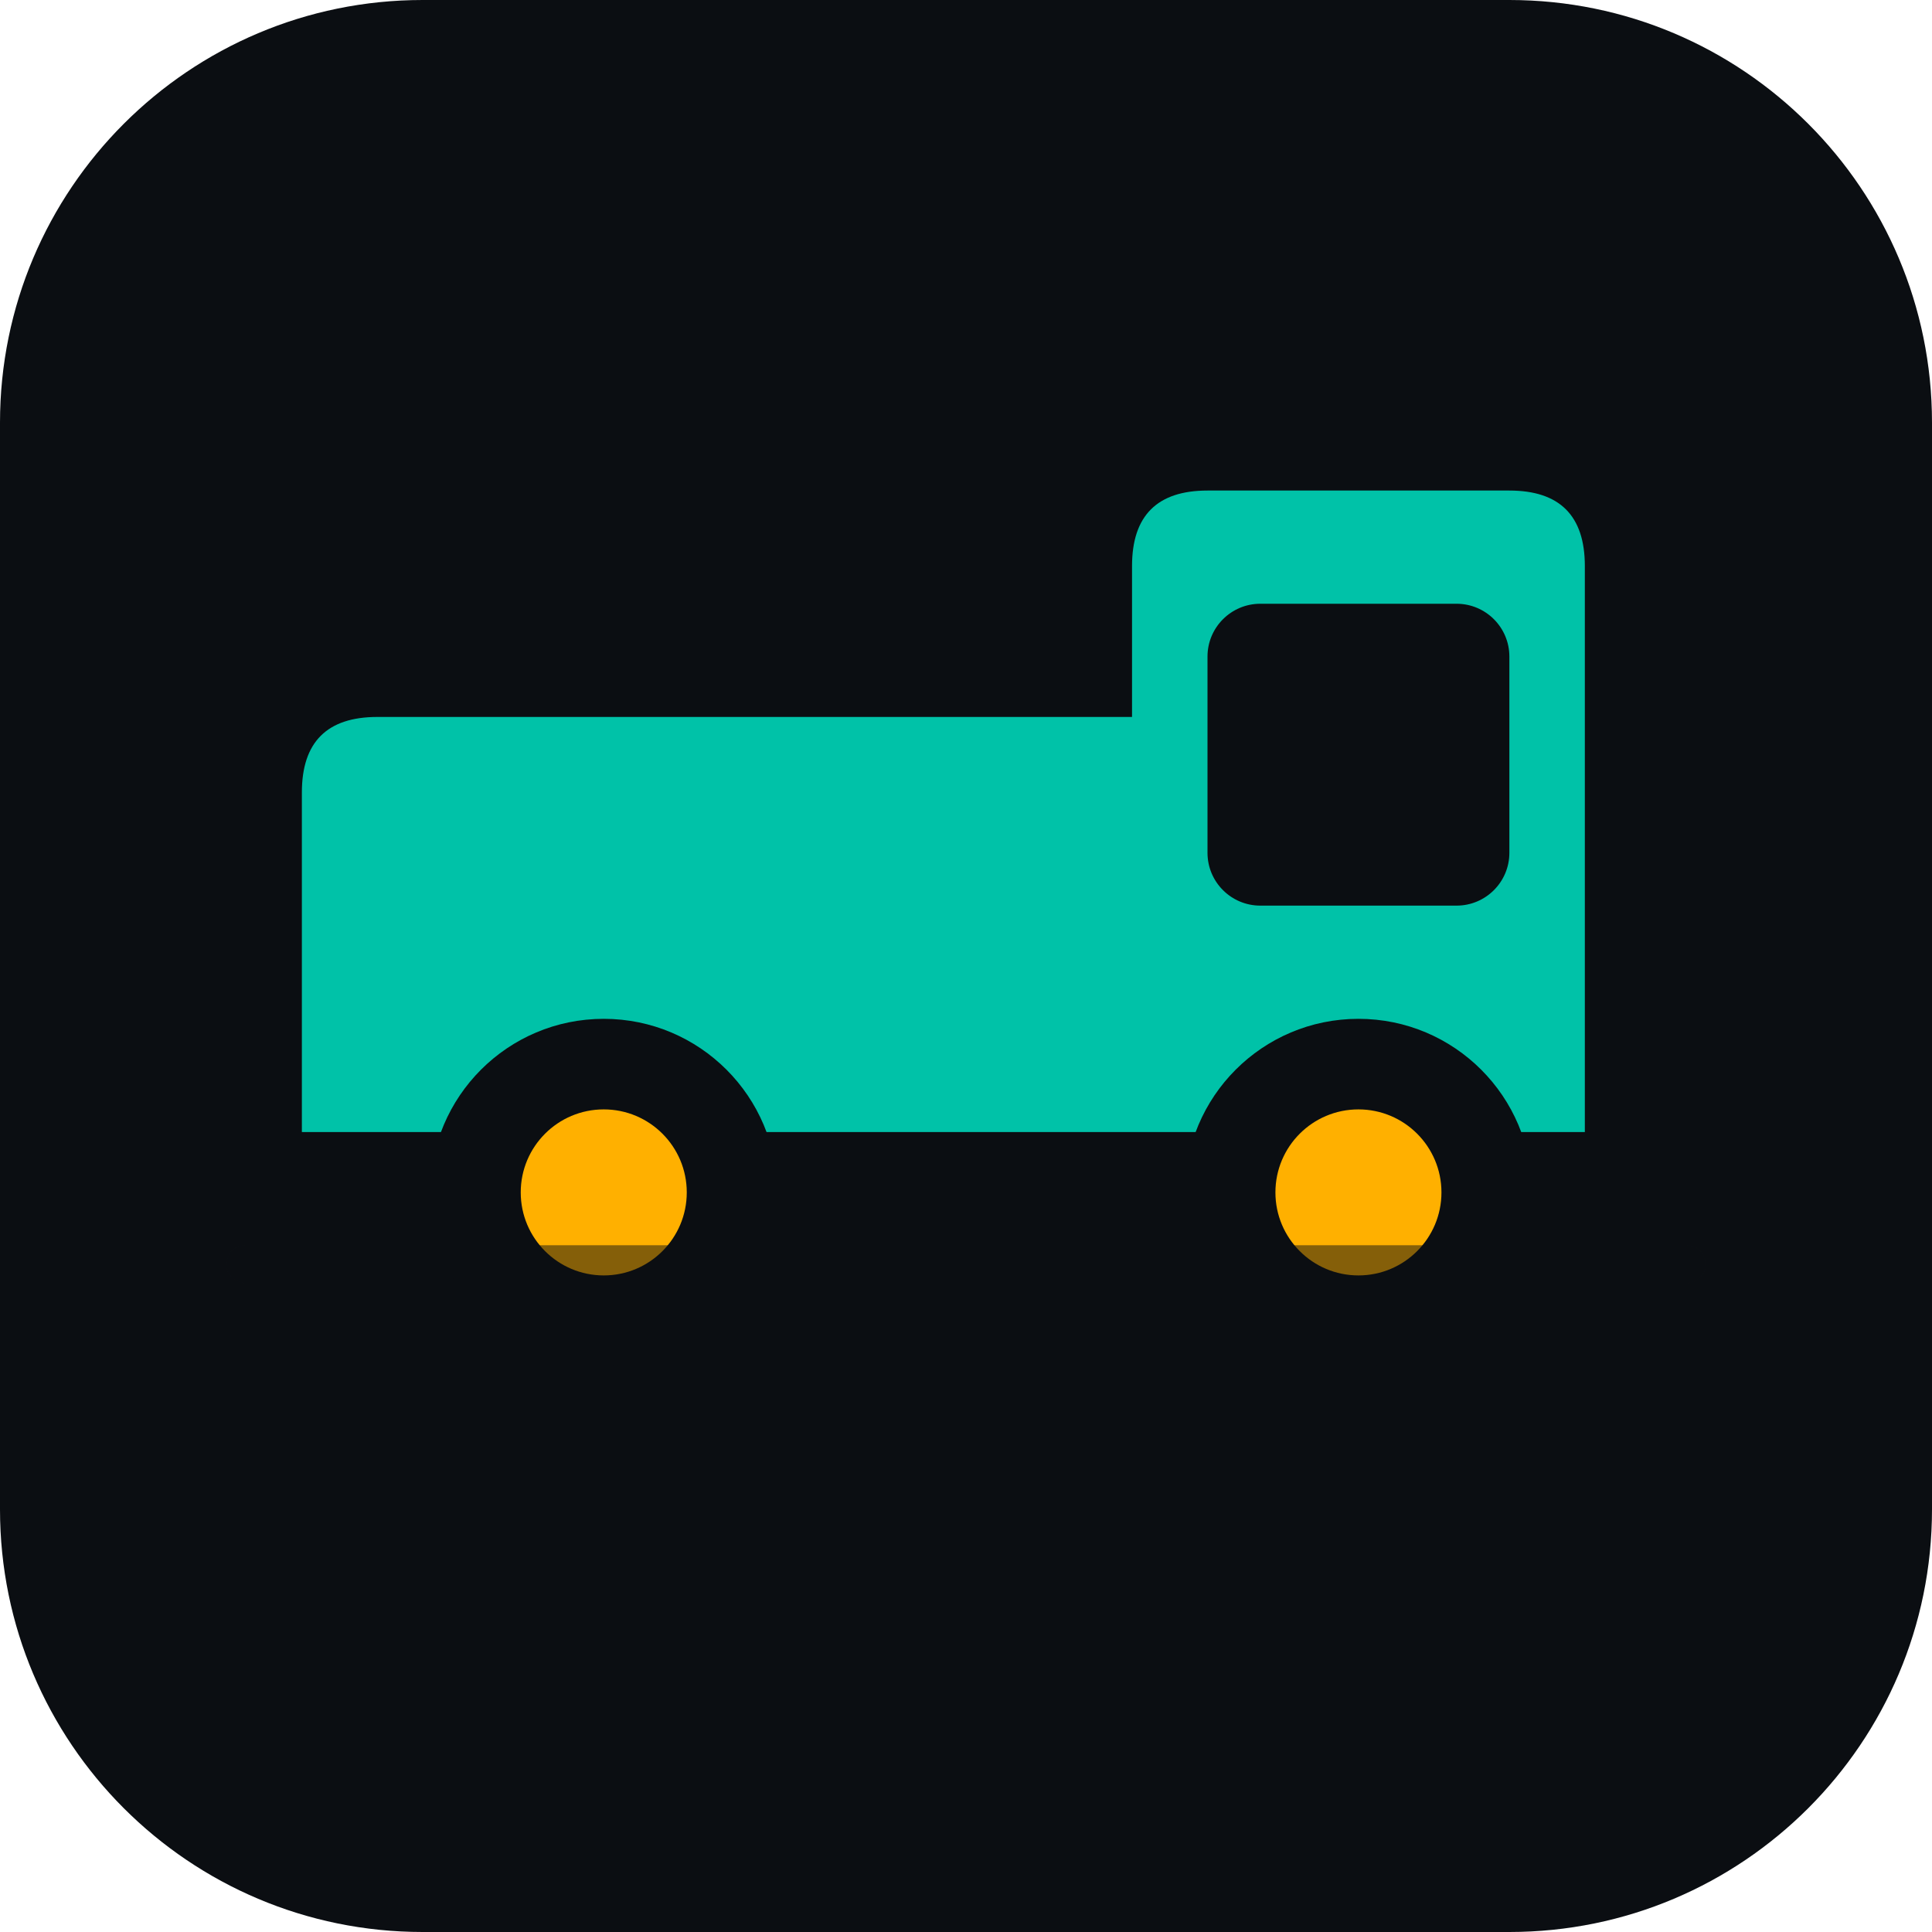
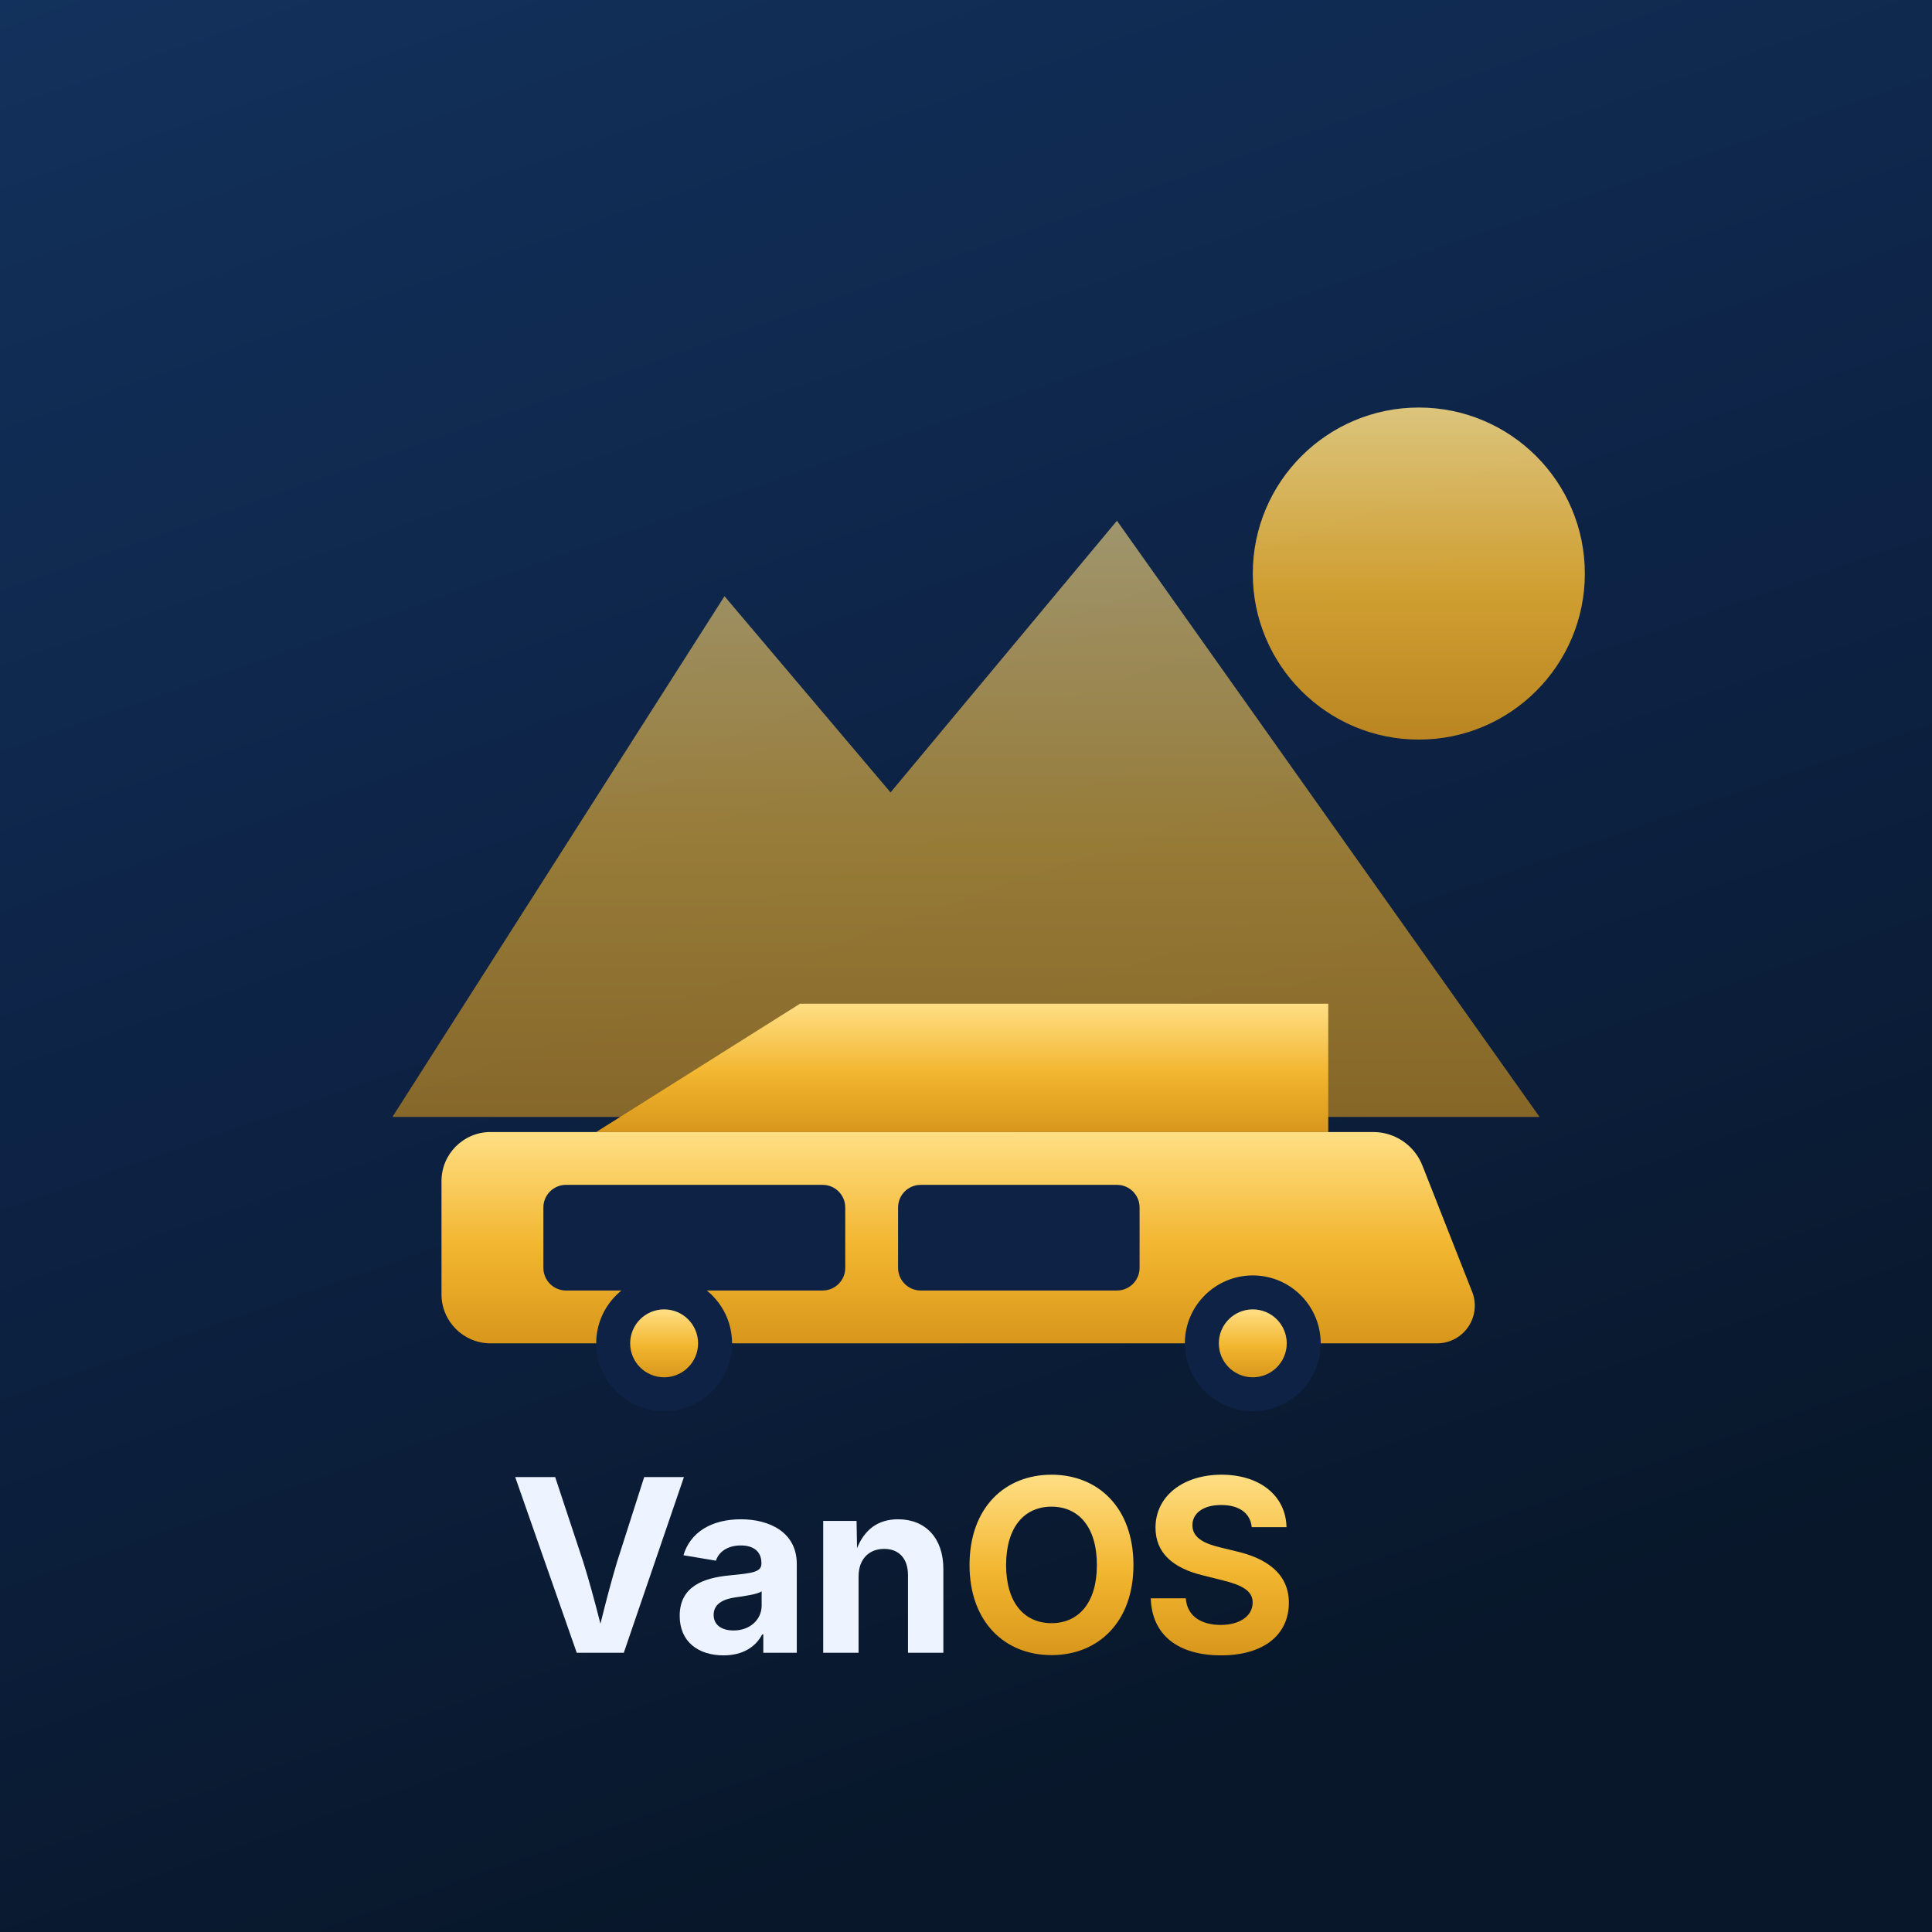
- <svg xmlns="http://www.w3.org/2000/svg" viewBox="0 0 512 512">
-   <rect width="512" height="512" rx="112" fill="#0b0e12" />
-   <path d="M 80 300        L 80 210        Q 80 190 100 190        L 300 190        L 300 150        Q 300 130 320 130        L 400 130        Q 420 130 420 150        L 420 300        Z" fill="#00c2a8" />
-   <rect x="320" y="160" width="80" height="80" rx="14" fill="#0b0e12" />
-   <circle cx="160" cy="316" r="46" fill="#0b0e12" />
-   <circle cx="160" cy="316" r="22" fill="#ffb000" />
-   <circle cx="360" cy="316" r="46" fill="#0b0e12" />
-   <circle cx="360" cy="316" r="22" fill="#ffb000" />
-   <rect x="60" y="330" width="392" height="10" rx="5" fill="#0b0e12" opacity="0.5" />
+ <svg xmlns="http://www.w3.org/2000/svg" viewBox="0 0 512 512" role="img" aria-label="VanOS">
+   <defs>
+     <linearGradient id="sky" x1="0" y1="0" x2="0.35" y2="1">
+       <stop offset="0%" stop-color="#12315c" />
+       <stop offset="55%" stop-color="#0d2244" />
+       <stop offset="100%" stop-color="#08172a" />
+     </linearGradient>
+     <linearGradient id="gold" x1="0" y1="0" x2="0" y2="1">
+       <stop offset="0%" stop-color="#ffdf85" />
+       <stop offset="55%" stop-color="#f2b52e" />
+       <stop offset="100%" stop-color="#d8971c" />
+     </linearGradient>
+   </defs>
+   <rect width="512" height="512" fill="url(#sky)" />
+   <circle cx="376" cy="152" r="44" fill="url(#gold)" opacity="0.85" />
+   <path d="M 104 296 L 192 158 L 236 210 L 296 138 L 408 296 Z" fill="url(#gold)" opacity="0.6" />
+   <g fill="url(#gold)">
+     <path d="M 158 300 L 352 300 L 352 266 L 212 266 Z" />
+     <path d="M 130 300 h 234 a 14 14 0 0 1 13 9 l 13 33 a 10 10 0 0 1 -9 14 H 130 a 13 13 0 0 1 -13 -13 v -30 a 13 13 0 0 1 13 -13 z" />
+   </g>
+   <g fill="#0d2244">
+     <rect x="144" y="314" width="80" height="28" rx="6" />
+     <rect x="238" y="314" width="64" height="28" rx="6" />
+     <circle cx="176" cy="356" r="18" />
+     <circle cx="332" cy="356" r="18" />
+   </g>
+   <g fill="url(#gold)">
+     <circle cx="176" cy="356" r="9" />
+     <circle cx="332" cy="356" r="9" />
+   </g>
+   <g font-family="system-ui, -apple-system, 'Segoe UI', sans-serif" font-weight="700" font-size="64" letter-spacing="-1">
+     <text x="254" y="438" text-anchor="end" fill="#eef4ff">Van</text>
+     <text x="254" y="438" text-anchor="start" fill="url(#gold)">OS</text>
+   </g>
</svg>
